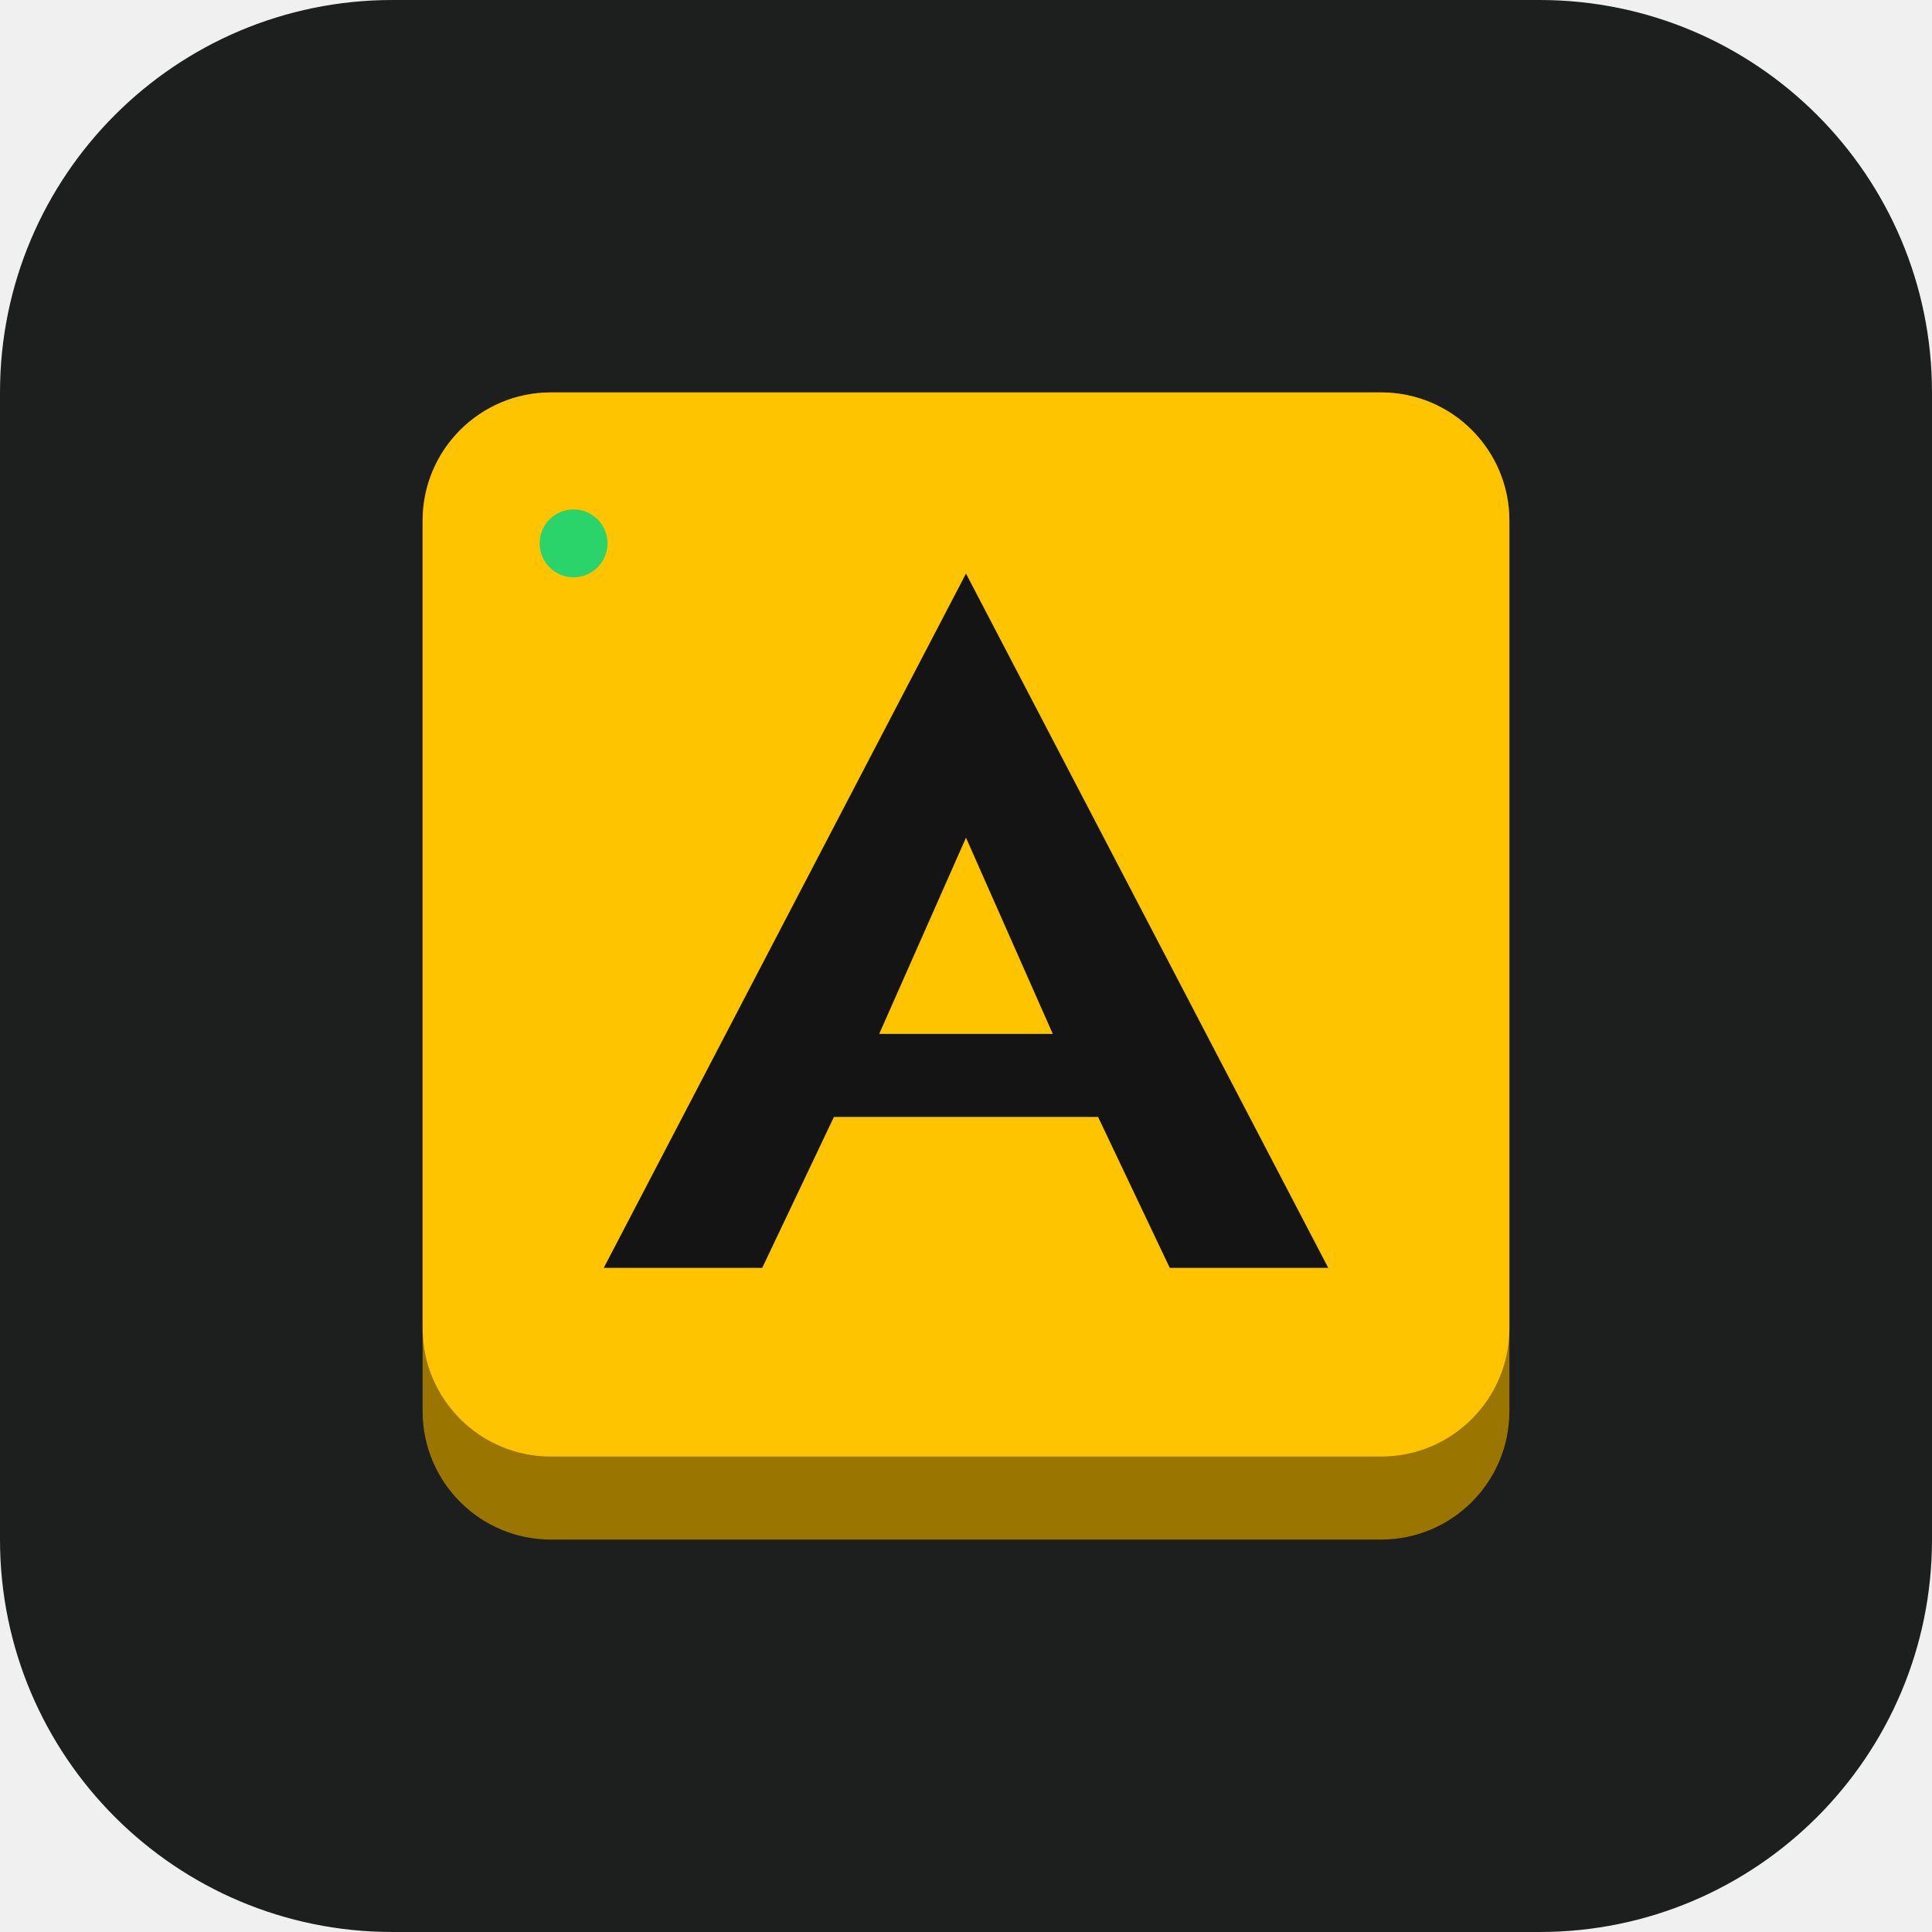
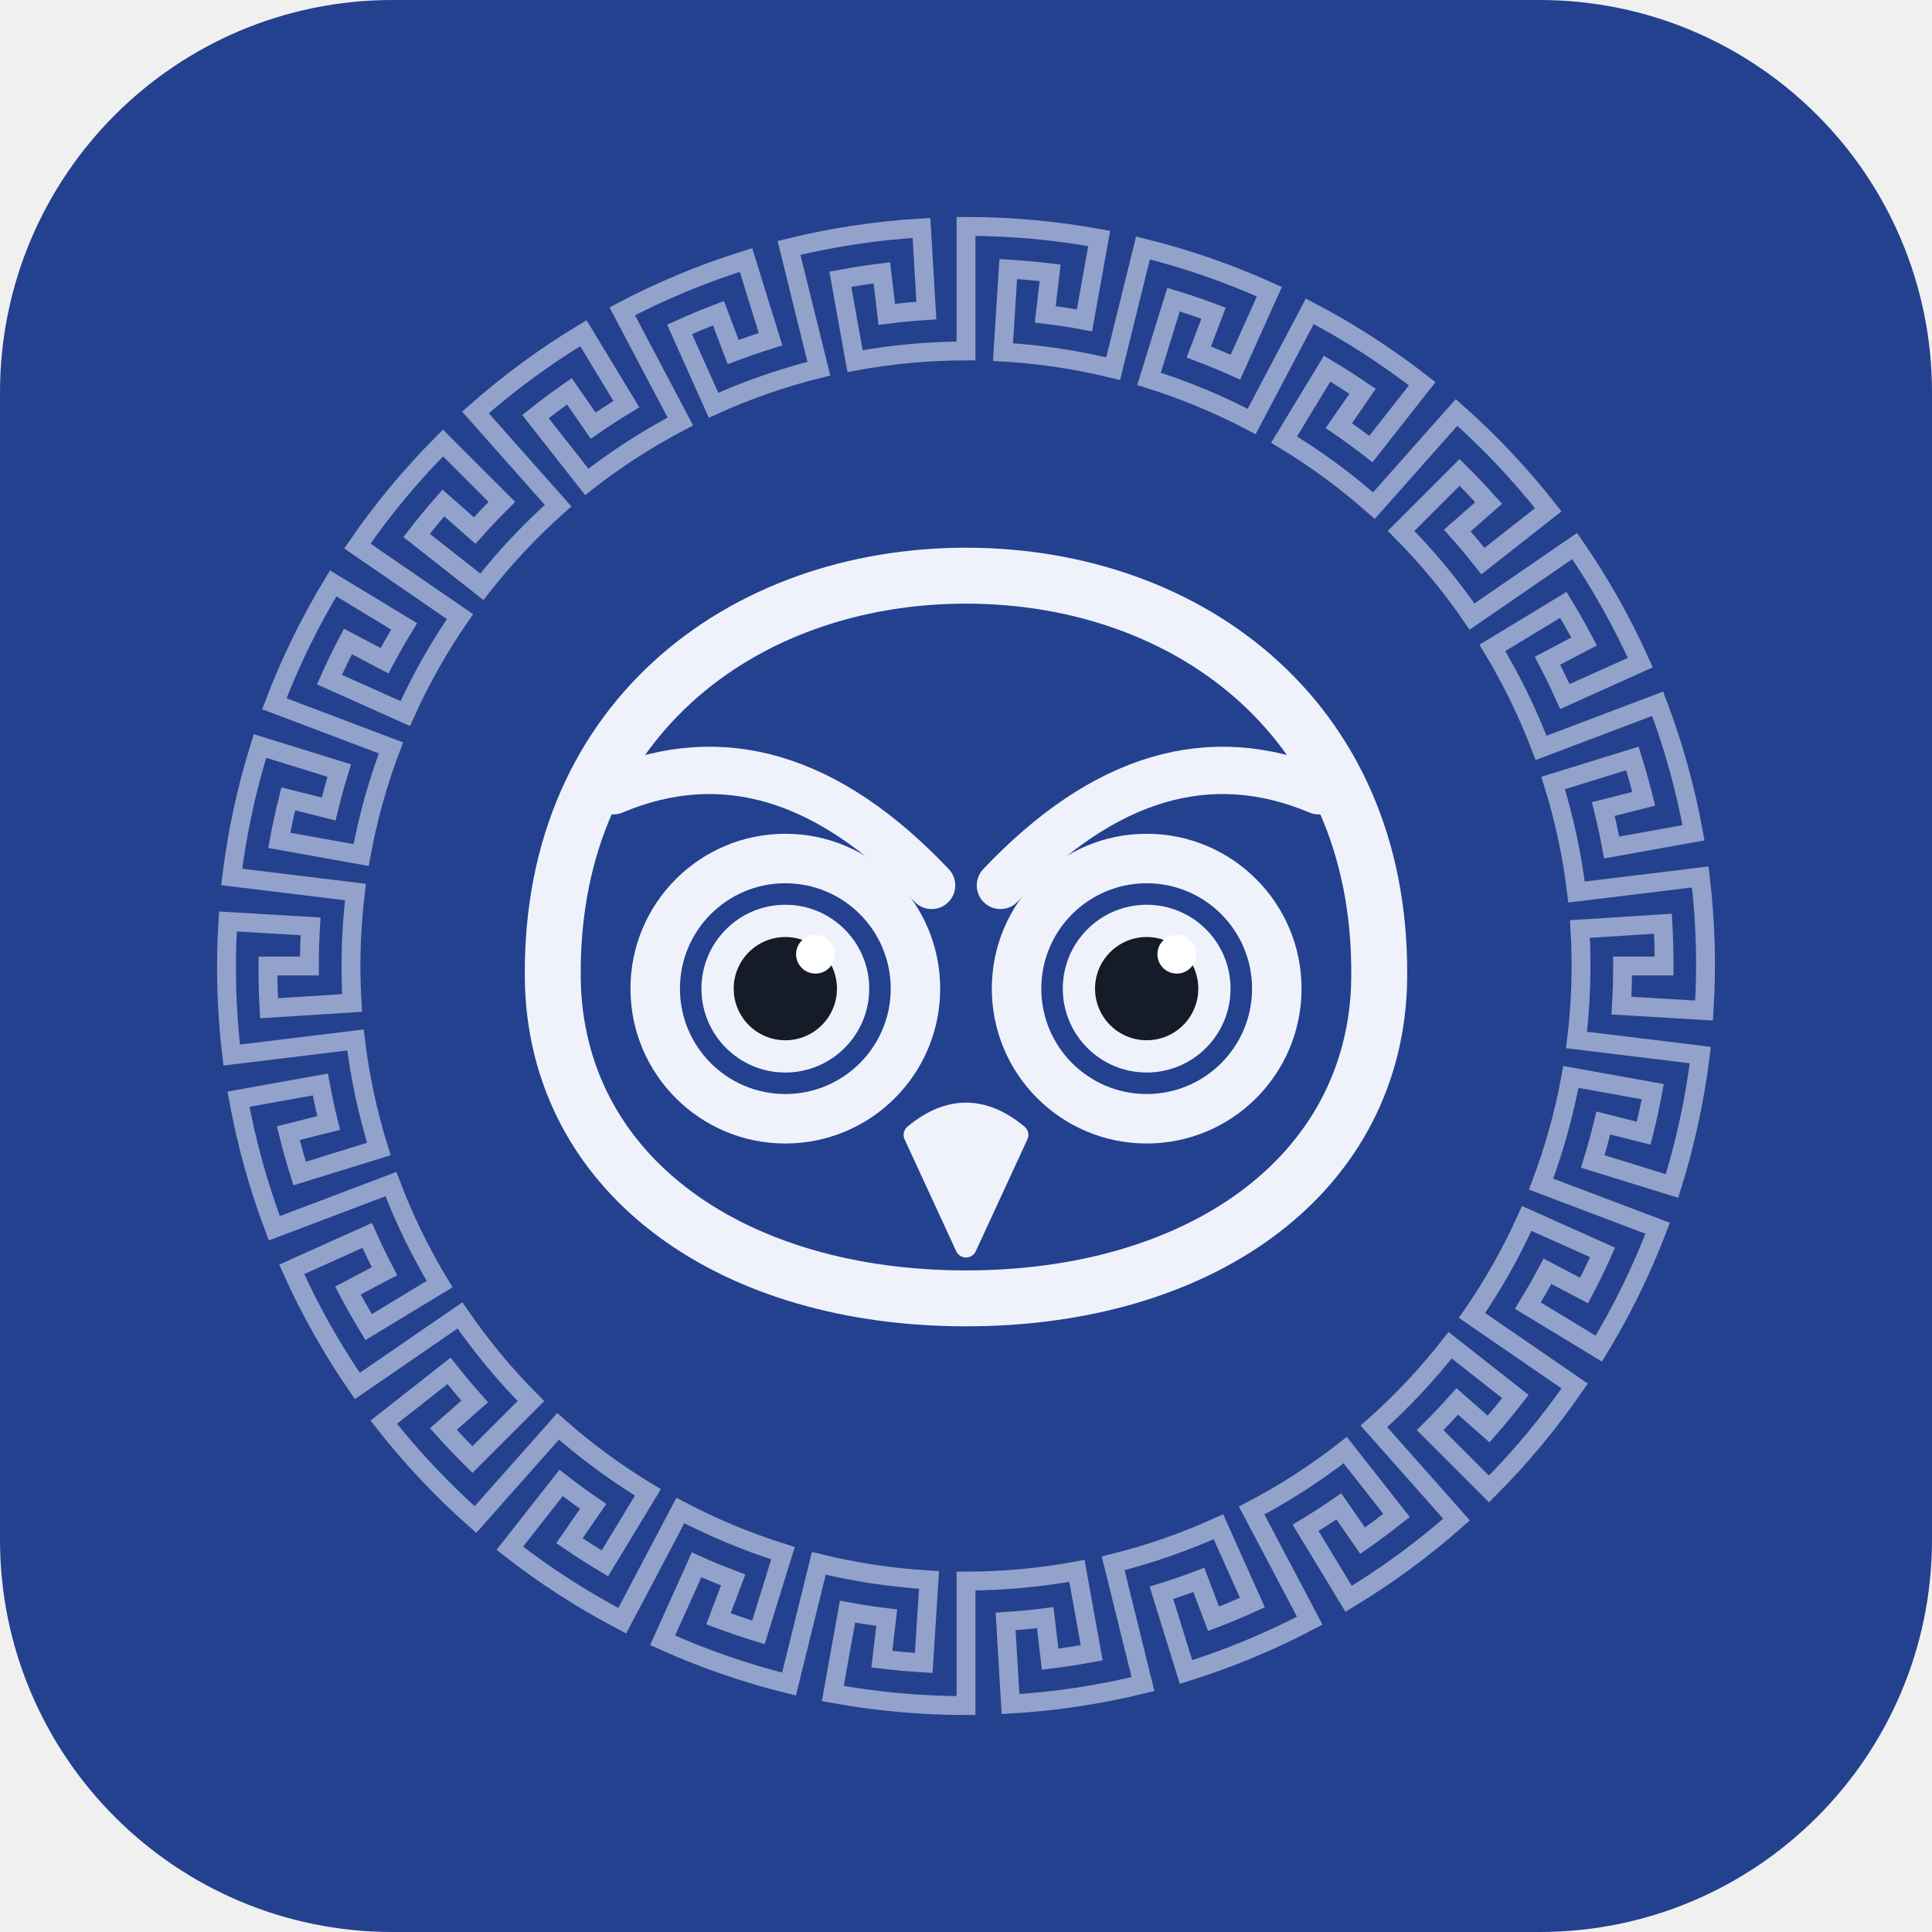
<svg xmlns="http://www.w3.org/2000/svg" viewBox="0 0 512 512">
-   <rect width="512" height="512" rx="104" fill="#1d1f1e" />
-   <rect x="112" y="104" width="288" height="304" rx="34" fill="#9a7600" />
-   <rect x="112" y="104" width="288" height="282" rx="34" fill="#ffc400" />
-   <path d="M256 152 352 336h-42l-19-40h-70l-19 40h-42zm0 70-23 52h46z" fill="#141414" />
-   <circle cx="152" cy="144" r="9" fill="#2bd46a" />
+   <rect width="512" height="512" rx="104" fill="#24418f" />
+   <path d="M256.0 93.0 L256.0 60.0 A196.0 196.0 0 0 1 291.3 63.2 L287.4 84.9 A174.0 174.0 0 0 0 277.0 83.3 L278.3 72.3 A185.0 185.0 0 0 0 267.2 71.3 L265.8 93.3 A163.0 163.0 0 0 1 295.0 97.7 L302.9 65.7 A196.0 196.0 0 0 1 336.4 77.3 L327.4 97.3 A174.0 174.0 0 0 0 317.7 93.3 L321.6 83.0 A185.0 185.0 0 0 0 311.0 79.4 L304.5 100.4 A163.0 163.0 0 0 1 331.7 111.7 L347.1 82.5 A196.0 196.0 0 0 1 376.9 101.7 L363.3 119.0 A174.0 174.0 0 0 0 354.8 112.8 L361.1 103.7 A185.0 185.0 0 0 0 351.7 97.7 L340.3 116.5 A163.0 163.0 0 0 1 364.1 134.0 L386.0 109.3 A196.0 196.0 0 0 1 410.3 135.1 L393.0 148.7 A174.0 174.0 0 0 0 386.2 140.6 L394.5 133.3 A185.0 185.0 0 0 0 386.8 125.2 L371.3 140.7 A163.0 163.0 0 0 1 390.1 163.4 L417.3 144.7 A196.0 196.0 0 0 1 434.7 175.6 L414.7 184.6 A174.0 174.0 0 0 0 410.1 175.1 L419.8 170.0 A185.0 185.0 0 0 0 414.3 160.3 L395.5 171.7 A163.0 163.0 0 0 1 408.4 198.2 L439.3 186.5 A196.0 196.0 0 0 1 448.8 220.7 L427.1 224.6 A174.0 174.0 0 0 0 424.9 214.4 L435.6 211.7 A185.0 185.0 0 0 0 432.6 201.0 L411.6 207.5 A163.0 163.0 0 0 1 417.8 236.4 L450.6 232.4 A196.0 196.0 0 0 1 451.6 267.8 L429.7 266.5 A174.0 174.0 0 0 0 430.0 256.0 L441.0 256.0 A185.0 185.0 0 0 0 440.7 244.8 L418.7 246.2 A163.0 163.0 0 0 1 417.8 275.6 L450.6 279.6 A196.0 196.0 0 0 1 443.1 314.3 L422.1 307.8 A174.0 174.0 0 0 0 424.9 297.6 L435.6 300.3 A185.0 185.0 0 0 0 438.0 289.3 L416.3 285.4 A163.0 163.0 0 0 1 408.4 313.8 L439.3 325.5 A196.0 196.0 0 0 1 423.7 357.4 L404.9 346.0 A174.0 174.0 0 0 0 410.1 336.9 L419.8 342.0 A185.0 185.0 0 0 0 424.7 331.9 L404.6 322.9 A163.0 163.0 0 0 1 390.1 348.6 L417.3 367.3 A196.0 196.0 0 0 1 394.6 394.6 L379.0 379.0 A174.0 174.0 0 0 0 386.2 371.4 L394.5 378.7 A185.0 185.0 0 0 0 401.6 370.1 L384.3 356.5 A163.0 163.0 0 0 1 364.1 378.0 L386.0 402.7 A196.0 196.0 0 0 1 357.4 423.7 L346.0 404.9 A174.0 174.0 0 0 0 354.8 399.2 L361.1 408.3 A185.0 185.0 0 0 0 370.1 401.6 L356.5 384.3 A163.0 163.0 0 0 1 331.7 400.3 L347.1 429.5 A196.0 196.0 0 0 1 314.3 443.1 L307.8 422.1 A174.0 174.0 0 0 0 317.7 418.7 L321.6 429.0 A185.0 185.0 0 0 0 331.9 424.7 L322.9 404.6 A163.0 163.0 0 0 1 295.0 414.3 L302.9 446.3 A196.0 196.0 0 0 1 267.8 451.6 L266.5 429.7 A174.0 174.0 0 0 0 277.0 428.7 L278.3 439.7 A185.0 185.0 0 0 0 289.3 438.0 L285.4 416.3 A163.0 163.0 0 0 1 256.0 419.0 L256.0 452.0 A196.0 196.0 0 0 1 220.7 448.8 L224.6 427.1 A174.0 174.0 0 0 0 235.0 428.7 L233.7 439.7 A185.0 185.0 0 0 0 244.8 440.7 L246.2 418.7 A163.0 163.0 0 0 1 217.0 414.3 L209.1 446.3 A196.0 196.0 0 0 1 175.6 434.7 L184.6 414.7 A174.0 174.0 0 0 0 194.3 418.7 L190.4 429.0 A185.0 185.0 0 0 0 201.0 432.6 L207.5 411.6 A163.0 163.0 0 0 1 180.3 400.3 L164.9 429.5 A196.0 196.0 0 0 1 135.1 410.3 L148.7 393.0 A174.0 174.0 0 0 0 157.2 399.2 L150.9 408.3 A185.0 185.0 0 0 0 160.3 414.3 L171.7 395.5 A163.0 163.0 0 0 1 147.9 378.0 L126.0 402.7 A196.0 196.0 0 0 1 101.7 376.9 L119.0 363.3 A174.0 174.0 0 0 0 125.8 371.4 L117.5 378.7 A185.0 185.0 0 0 0 125.2 386.8 L140.7 371.3 A163.0 163.0 0 0 1 121.9 348.6 L94.7 367.3 A196.0 196.0 0 0 1 77.3 336.4 L97.3 327.4 A174.0 174.0 0 0 0 101.9 336.9 L92.2 342.0 A185.0 185.0 0 0 0 97.7 351.7 L116.5 340.3 A163.0 163.0 0 0 1 103.6 313.8 L72.7 325.5 A196.0 196.0 0 0 1 63.2 291.3 L84.9 287.4 A174.0 174.0 0 0 0 87.1 297.6 L76.4 300.3 A185.0 185.0 0 0 0 79.4 311.0 L100.4 304.5 A163.0 163.0 0 0 1 94.2 275.6 L61.4 279.6 A196.0 196.0 0 0 1 60.4 244.2 L82.3 245.5 A174.0 174.0 0 0 0 82.0 256.0 L71.0 256.0 A185.0 185.0 0 0 0 71.3 267.2 L93.3 265.8 A163.0 163.0 0 0 1 94.2 236.4 L61.4 232.4 A196.0 196.0 0 0 1 68.9 197.7 L89.9 204.2 A174.0 174.0 0 0 0 87.1 214.4 L76.4 211.7 A185.0 185.0 0 0 0 74.0 222.7 L95.7 226.6 A163.0 163.0 0 0 1 103.6 198.2 L72.7 186.5 A196.0 196.0 0 0 1 88.3 154.6 L107.1 166.0 A174.0 174.0 0 0 0 101.9 175.1 L92.2 170.0 A185.0 185.0 0 0 0 87.3 180.1 L107.4 189.1 A163.0 163.0 0 0 1 121.9 163.4 L94.7 144.7 A196.0 196.0 0 0 1 117.4 117.4 L133.0 133.0 A174.0 174.0 0 0 0 125.8 140.6 L117.5 133.3 A185.0 185.0 0 0 0 110.4 141.9 L127.7 155.5 A163.0 163.0 0 0 1 147.9 134.0 L126.0 109.3 A196.0 196.0 0 0 1 154.6 88.3 L166.0 107.1 A174.0 174.0 0 0 0 157.2 112.8 L150.9 103.7 A185.0 185.0 0 0 0 141.9 110.4 L155.5 127.7 A163.0 163.0 0 0 1 180.3 111.7 L164.9 82.5 A196.0 196.0 0 0 1 197.7 68.9 L204.2 89.9 A174.0 174.0 0 0 0 194.3 93.3 L190.4 83.0 A185.0 185.0 0 0 0 180.1 87.3 L189.1 107.4 A163.0 163.0 0 0 1 217.0 97.7 L209.1 65.7 A196.0 196.0 0 0 1 244.2 60.4 L245.5 82.3 A174.0 174.0 0 0 0 235.0 83.3 L233.7 72.3 A185.0 185.0 0 0 0 222.7 74.0 L226.6 95.7 A163.0 163.0 0 0 1 256.0 93.0 Z" fill="none" stroke="#eff2fb" stroke-opacity=".55" stroke-width="5" />
+   <g transform="translate(256 262) scale(1.14) translate(-256 -262)">
+     <path d="M160 262c-2-62 44-96 96-96s98 34 96 96c-2 44-42 72-96 72s-94-28-96-72z" fill="none" stroke="#eff2fb" stroke-width="13" stroke-linejoin="round" />
+     <path d="M174 216q38-16 74 22M338 216q-38-16-74 22" fill="none" stroke="#eff2fb" stroke-width="11" stroke-linecap="round" />
+     <circle cx="214" cy="262" r="36" fill="#eff2fb" />
+     <circle cx="298" cy="262" r="36" fill="#eff2fb" />
+     <circle cx="214" cy="262" r="22" fill="none" stroke="#24418f" stroke-width="5" />
+     <circle cx="298" cy="262" r="22" fill="none" stroke="#24418f" stroke-width="5" />
+     <circle cx="214" cy="262" r="12" fill="#151b27" />
+     <circle cx="298" cy="262" r="12" fill="#151b27" />
+     <circle cx="221" cy="254" r="4.5" fill="#fff" />
+     <circle cx="305" cy="254" r="4.5" fill="#fff" />
+     <path d="M244 296q12-10 24 0l-12 26z" fill="#eff2fb" stroke="#eff2fb" stroke-width="5" stroke-linejoin="round" />
+   </g>
</svg>
